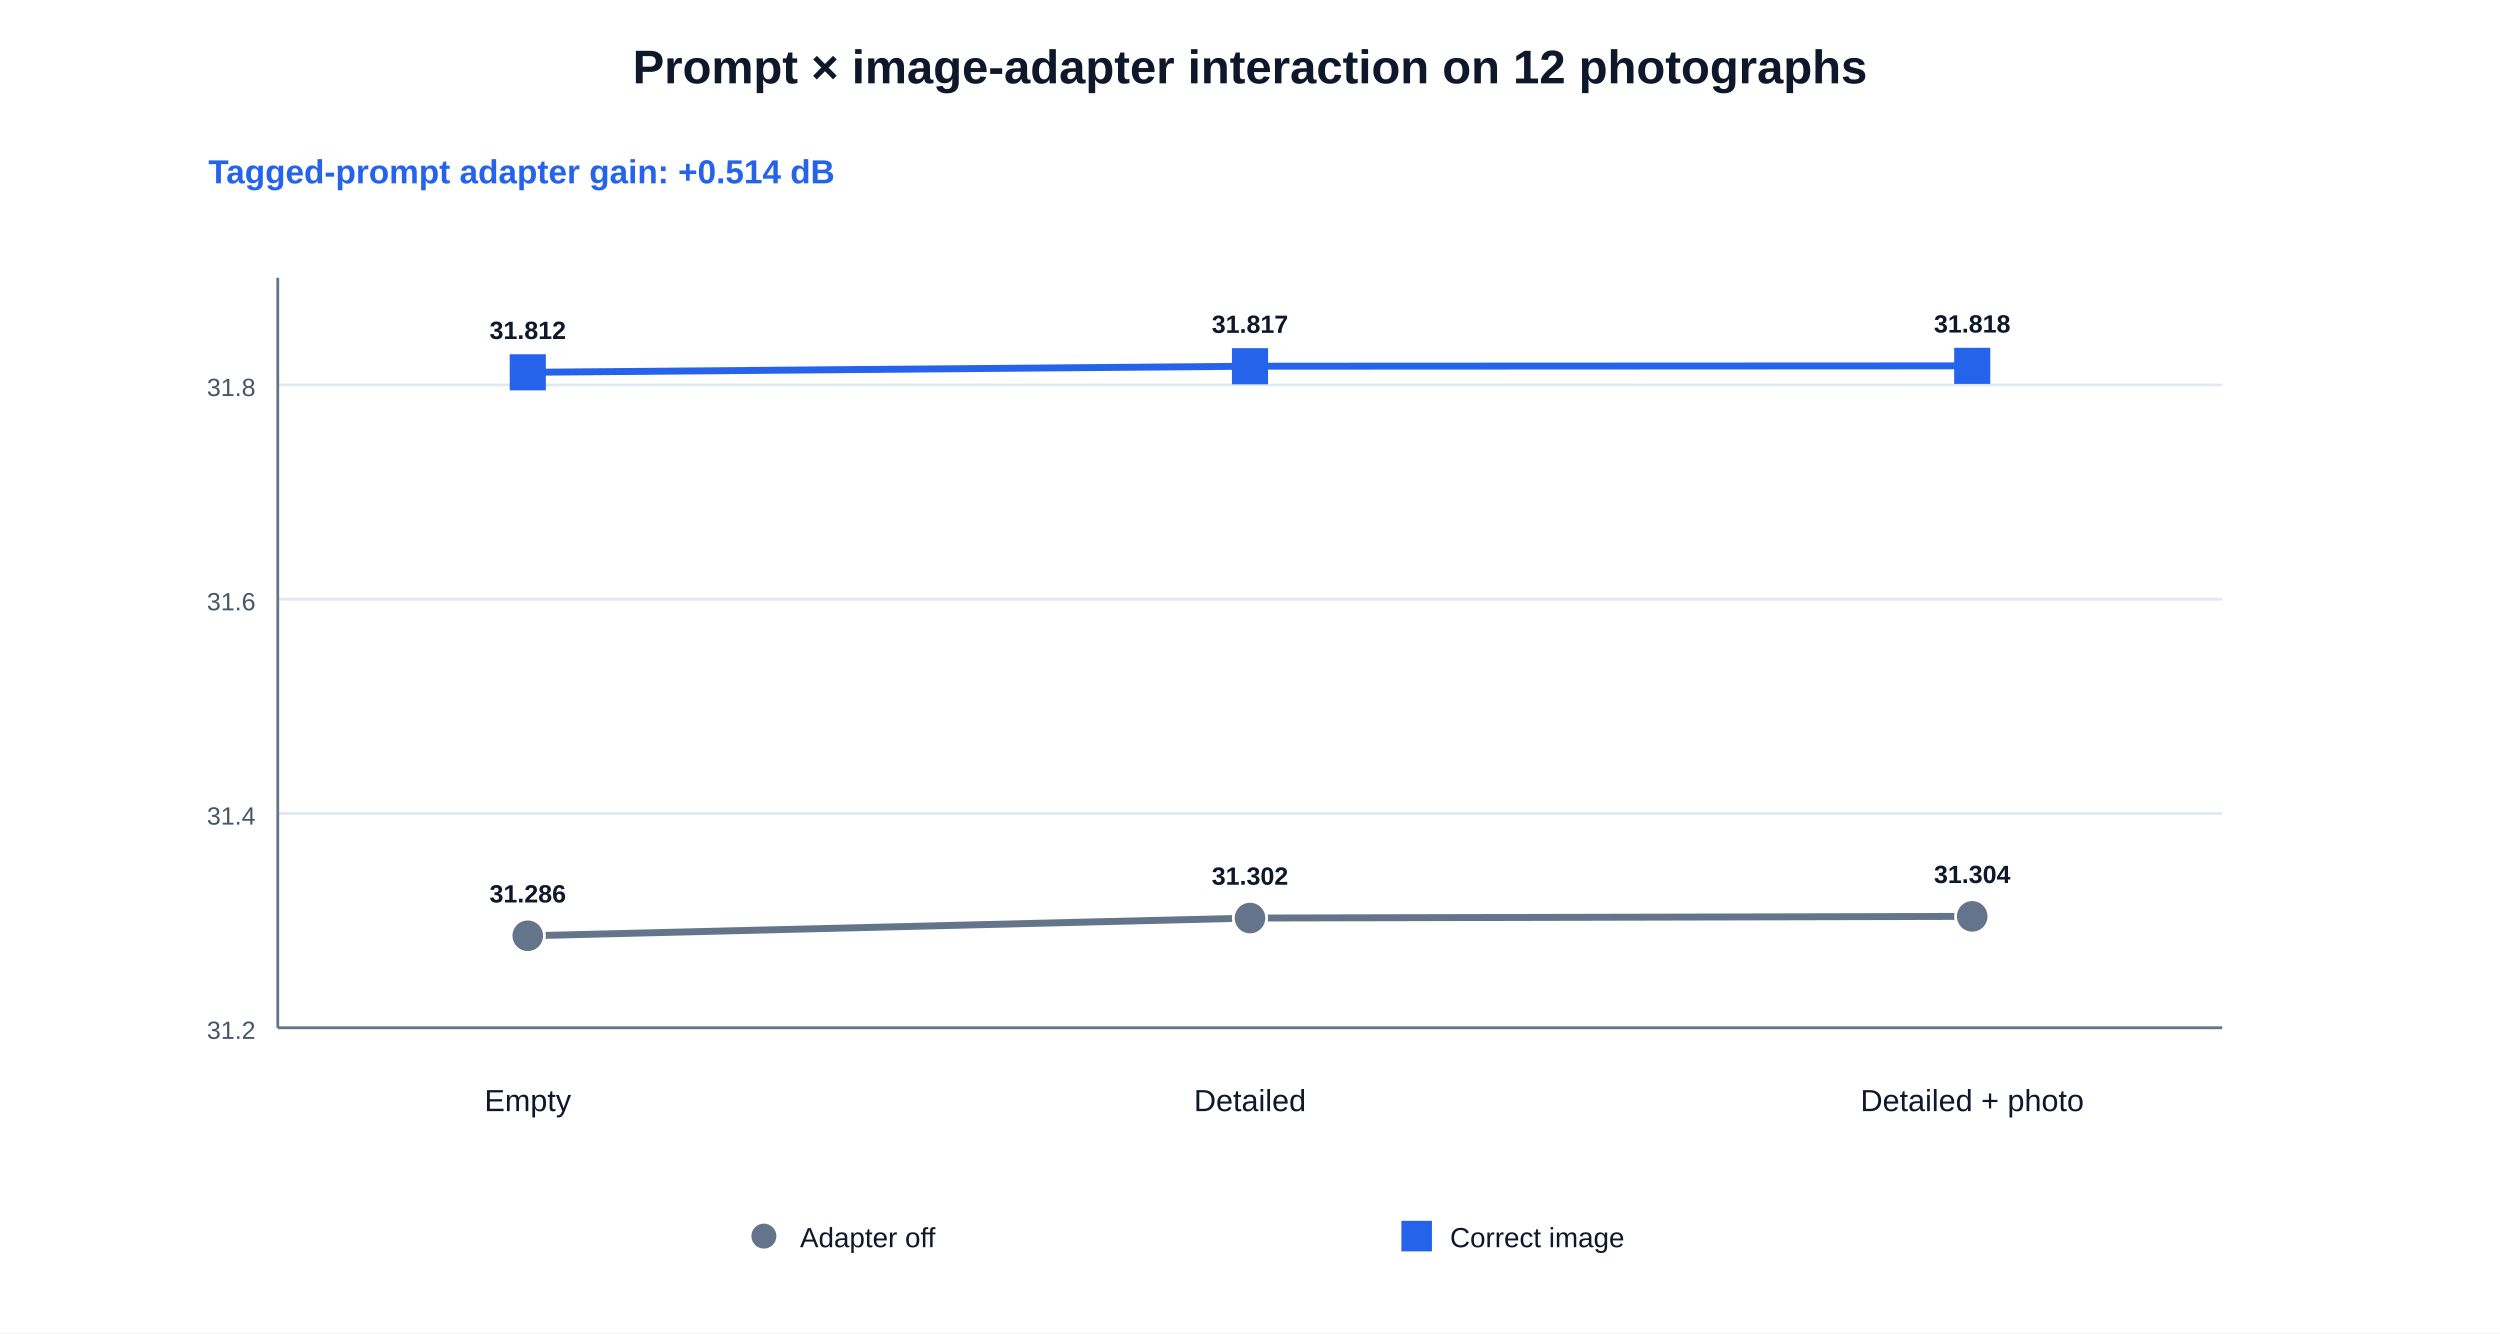
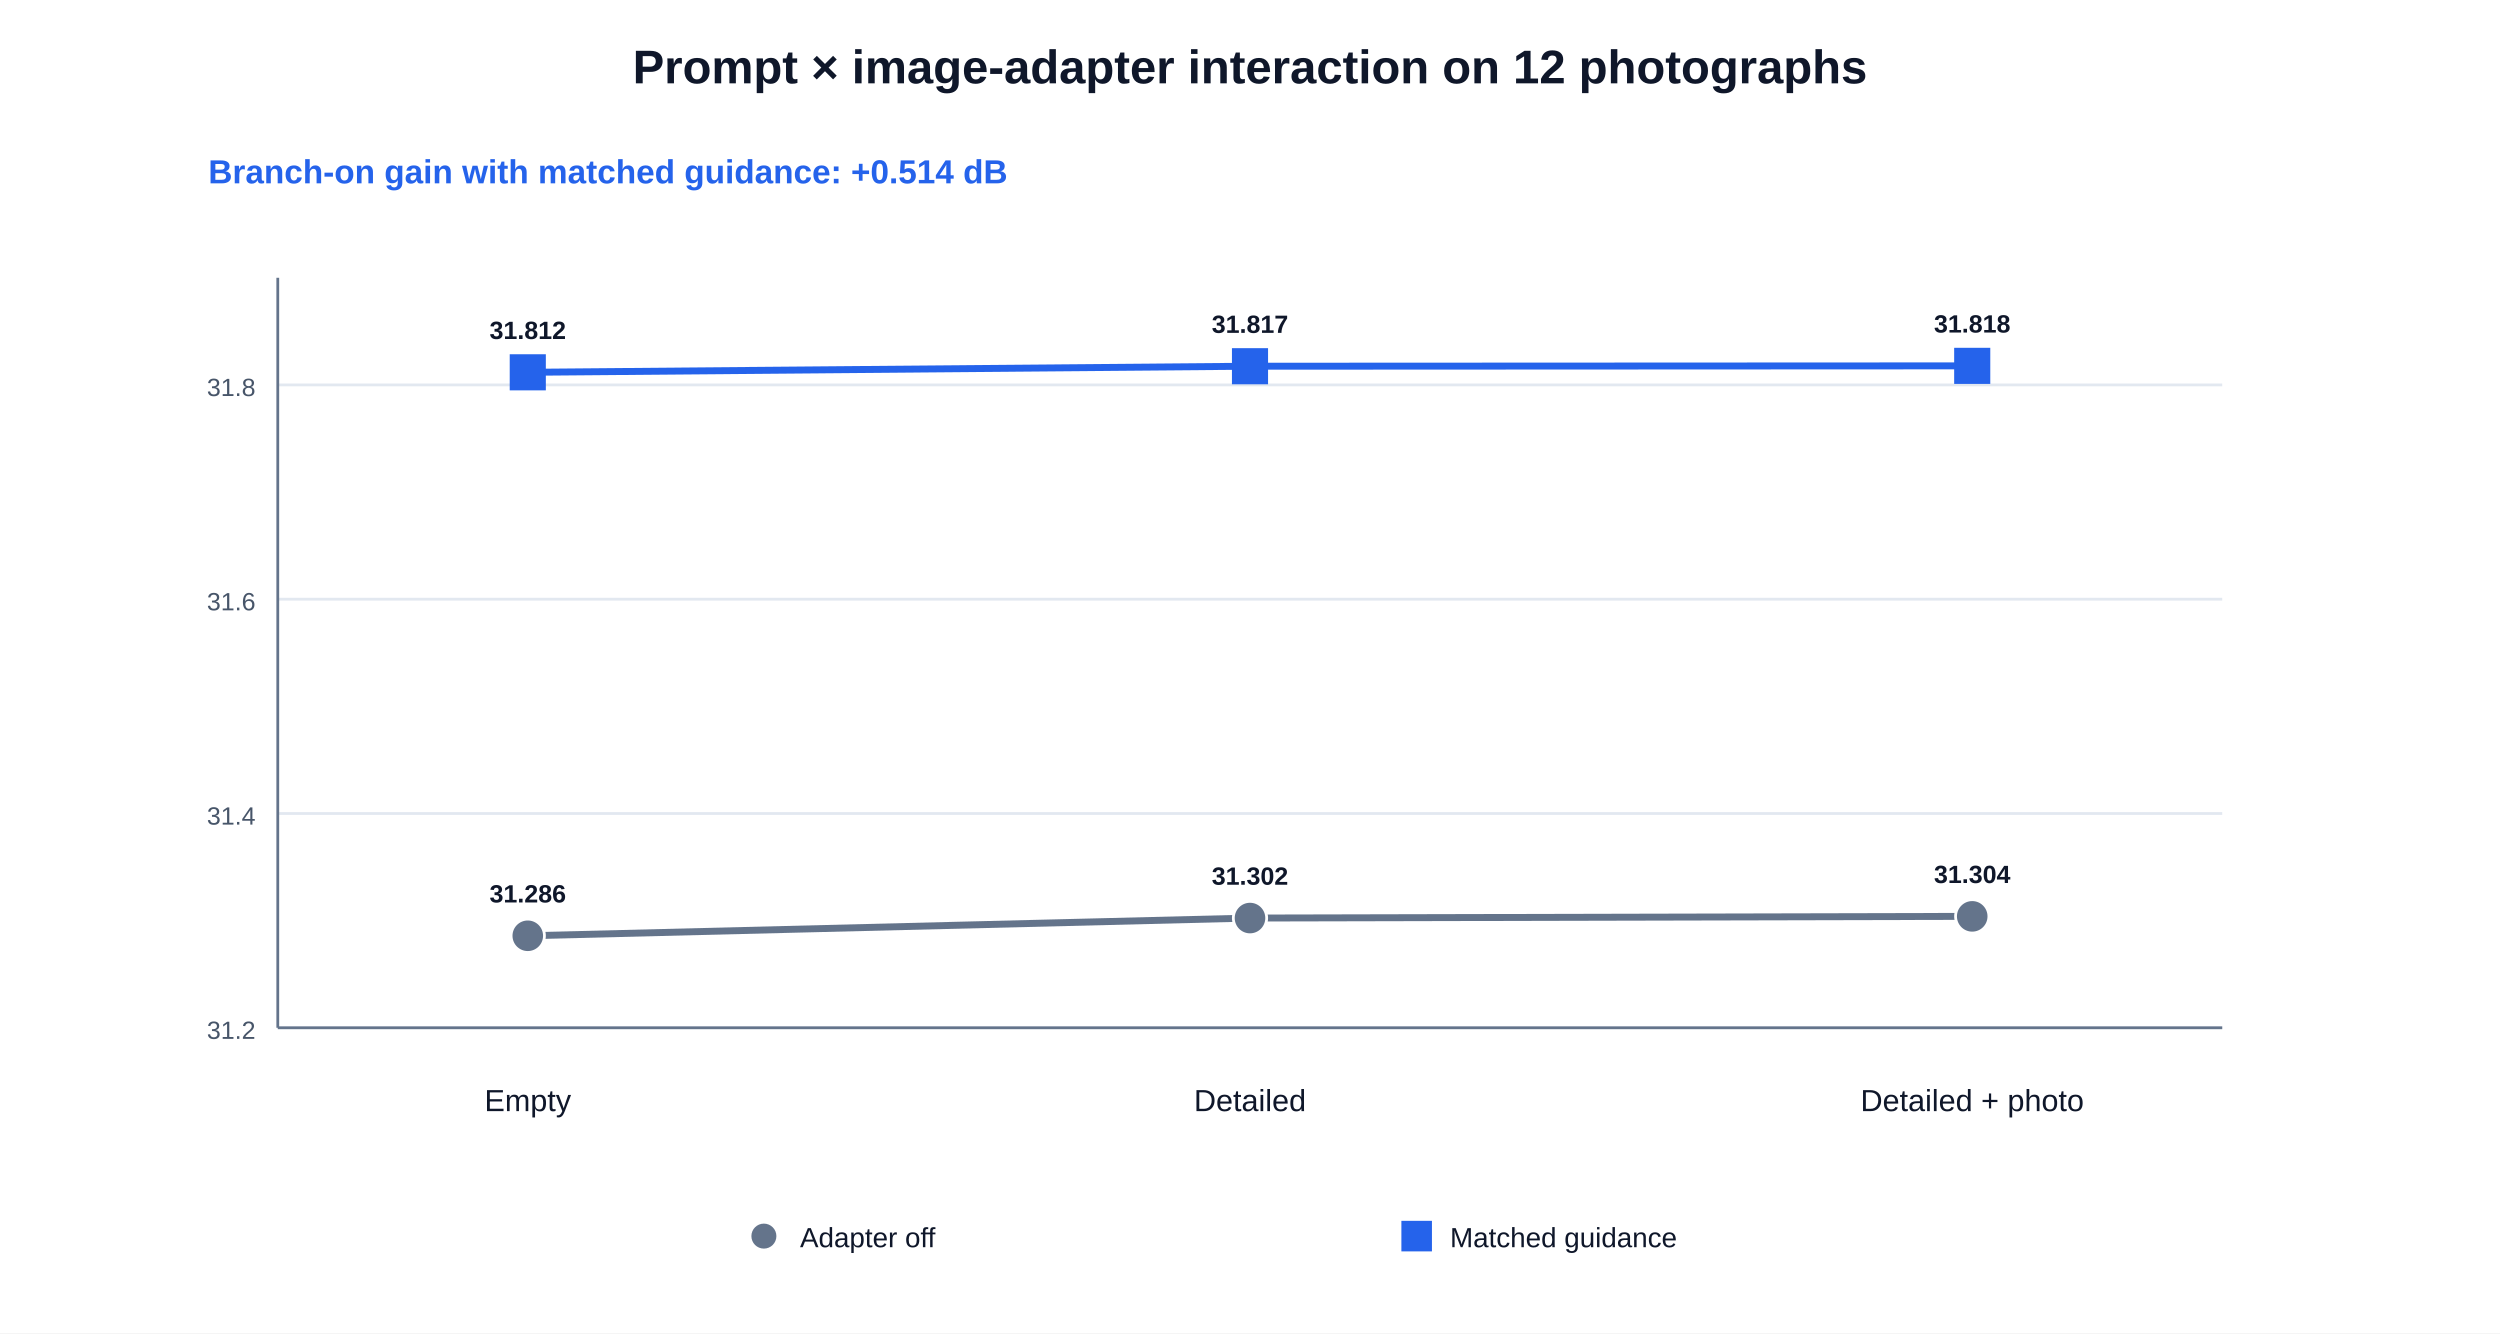
<svg xmlns="http://www.w3.org/2000/svg" role="img" aria-labelledby="title desc" viewBox="0 0 900 480">
  <rect width="900" height="480" fill="#ffffff" />
  <text x="450.00" y="30.00" fill="#0f172a" font-family="Arial, Helvetica, sans-serif" font-size="17.00" font-weight="700" text-anchor="middle">Prompt × image-adapter interaction on 12 photographs</text>
-   <text x="75.00" y="66.00" fill="#2563eb" font-family="Arial, Helvetica, sans-serif" font-size="12.00" font-weight="700" text-anchor="start">Tagged-prompt adapter gain: +0.514 dB</text>
+   <text x="75.00" y="66.00" fill="#2563eb" font-family="Arial, Helvetica, sans-serif" font-size="12.00" font-weight="700" text-anchor="start">Branch-on gain with matched guidance: +0.514 dB</text>
  <line x1="100.00" y1="370.00" x2="800.00" y2="370.00" stroke="#e2e8f0" stroke-width="1.00" />
  <text x="92.00" y="374.00" fill="#475569" font-family="Arial, Helvetica, sans-serif" font-size="9.00" font-weight="400" text-anchor="end">31.2</text>
  <line x1="100.00" y1="292.86" x2="800.00" y2="292.86" stroke="#e2e8f0" stroke-width="1.00" />
  <text x="92.00" y="296.86" fill="#475569" font-family="Arial, Helvetica, sans-serif" font-size="9.00" font-weight="400" text-anchor="end">31.4</text>
  <line x1="100.00" y1="215.71" x2="800.00" y2="215.71" stroke="#e2e8f0" stroke-width="1.00" />
  <text x="92.00" y="219.71" fill="#475569" font-family="Arial, Helvetica, sans-serif" font-size="9.00" font-weight="400" text-anchor="end">31.6</text>
  <line x1="100.00" y1="138.57" x2="800.00" y2="138.57" stroke="#e2e8f0" stroke-width="1.00" />
  <text x="92.00" y="142.57" fill="#475569" font-family="Arial, Helvetica, sans-serif" font-size="9.00" font-weight="400" text-anchor="end">31.8</text>
  <line x1="100.00" y1="370.00" x2="800.00" y2="370.00" stroke="#64748b" stroke-width="1.00" />
  <line x1="100.00" y1="100.00" x2="100.00" y2="370.00" stroke="#64748b" stroke-width="1.00" />
  <polyline points="190.00,336.88 450.00,330.50 710.00,329.89" fill="none" stroke="#64748b" stroke-width="2.5" />
  <circle cx="190.00" cy="336.88" r="6.00" fill="#64748b" stroke="#ffffff" />
  <text x="190.00" y="324.88" fill="#0f172a" font-family="Arial, Helvetica, sans-serif" font-size="9.00" font-weight="700" text-anchor="middle">31.286</text>
  <circle cx="450.00" cy="330.50" r="6.00" fill="#64748b" stroke="#ffffff" />
  <text x="450.00" y="318.50" fill="#0f172a" font-family="Arial, Helvetica, sans-serif" font-size="9.00" font-weight="700" text-anchor="middle">31.302</text>
  <circle cx="710.00" cy="329.89" r="6.00" fill="#64748b" stroke="#ffffff" />
  <text x="710.00" y="317.89" fill="#0f172a" font-family="Arial, Helvetica, sans-serif" font-size="9.00" font-weight="700" text-anchor="middle">31.304</text>
  <polyline points="190.00,134.03 450.00,131.84 710.00,131.71" fill="none" stroke="#2563eb" stroke-width="2.5" />
  <rect x="184.00" y="128.03" width="12.00" height="12.00" rx="0.00" fill="#2563eb" stroke="#2563eb" stroke-width="1.00" />
  <text x="190.00" y="122.03" fill="#0f172a" font-family="Arial, Helvetica, sans-serif" font-size="9.00" font-weight="700" text-anchor="middle">31.812</text>
  <rect x="444.00" y="125.84" width="12.00" height="12.00" rx="0.00" fill="#2563eb" stroke="#2563eb" stroke-width="1.00" />
  <text x="450.00" y="119.84" fill="#0f172a" font-family="Arial, Helvetica, sans-serif" font-size="9.00" font-weight="700" text-anchor="middle">31.817</text>
  <rect x="704.00" y="125.71" width="12.00" height="12.00" rx="0.00" fill="#2563eb" stroke="#2563eb" stroke-width="1.00" />
  <text x="710.00" y="119.71" fill="#0f172a" font-family="Arial, Helvetica, sans-serif" font-size="9.00" font-weight="700" text-anchor="middle">31.818</text>
  <text x="190.00" y="400.00" fill="#0f172a" font-family="Arial, Helvetica, sans-serif" font-size="11.00" font-weight="400" text-anchor="middle">Empty</text>
  <text x="450.00" y="400.00" fill="#0f172a" font-family="Arial, Helvetica, sans-serif" font-size="11.00" font-weight="400" text-anchor="middle">Detailed</text>
  <text x="710.00" y="400.00" fill="#0f172a" font-family="Arial, Helvetica, sans-serif" font-size="11.00" font-weight="400" text-anchor="middle">Detailed + photo</text>
  <circle cx="275.00" cy="445.00" r="5.00" fill="#64748b" stroke="#ffffff" />
  <text x="288.00" y="449.00" fill="#0f172a" font-family="Arial, Helvetica, sans-serif" font-size="10.00" font-weight="400" text-anchor="start">Adapter off</text>
  <rect x="505.00" y="440.00" width="10.00" height="10.00" rx="0.00" fill="#2563eb" stroke="#2563eb" stroke-width="1.00" />
-   <text x="522.00" y="449.00" fill="#0f172a" font-family="Arial, Helvetica, sans-serif" font-size="10.00" font-weight="400" text-anchor="start">Correct image</text>
+   <text x="522.00" y="449.00" fill="#0f172a" font-family="Arial, Helvetica, sans-serif" font-size="10.00" font-weight="400" text-anchor="start">Matched guidance</text>
</svg>
